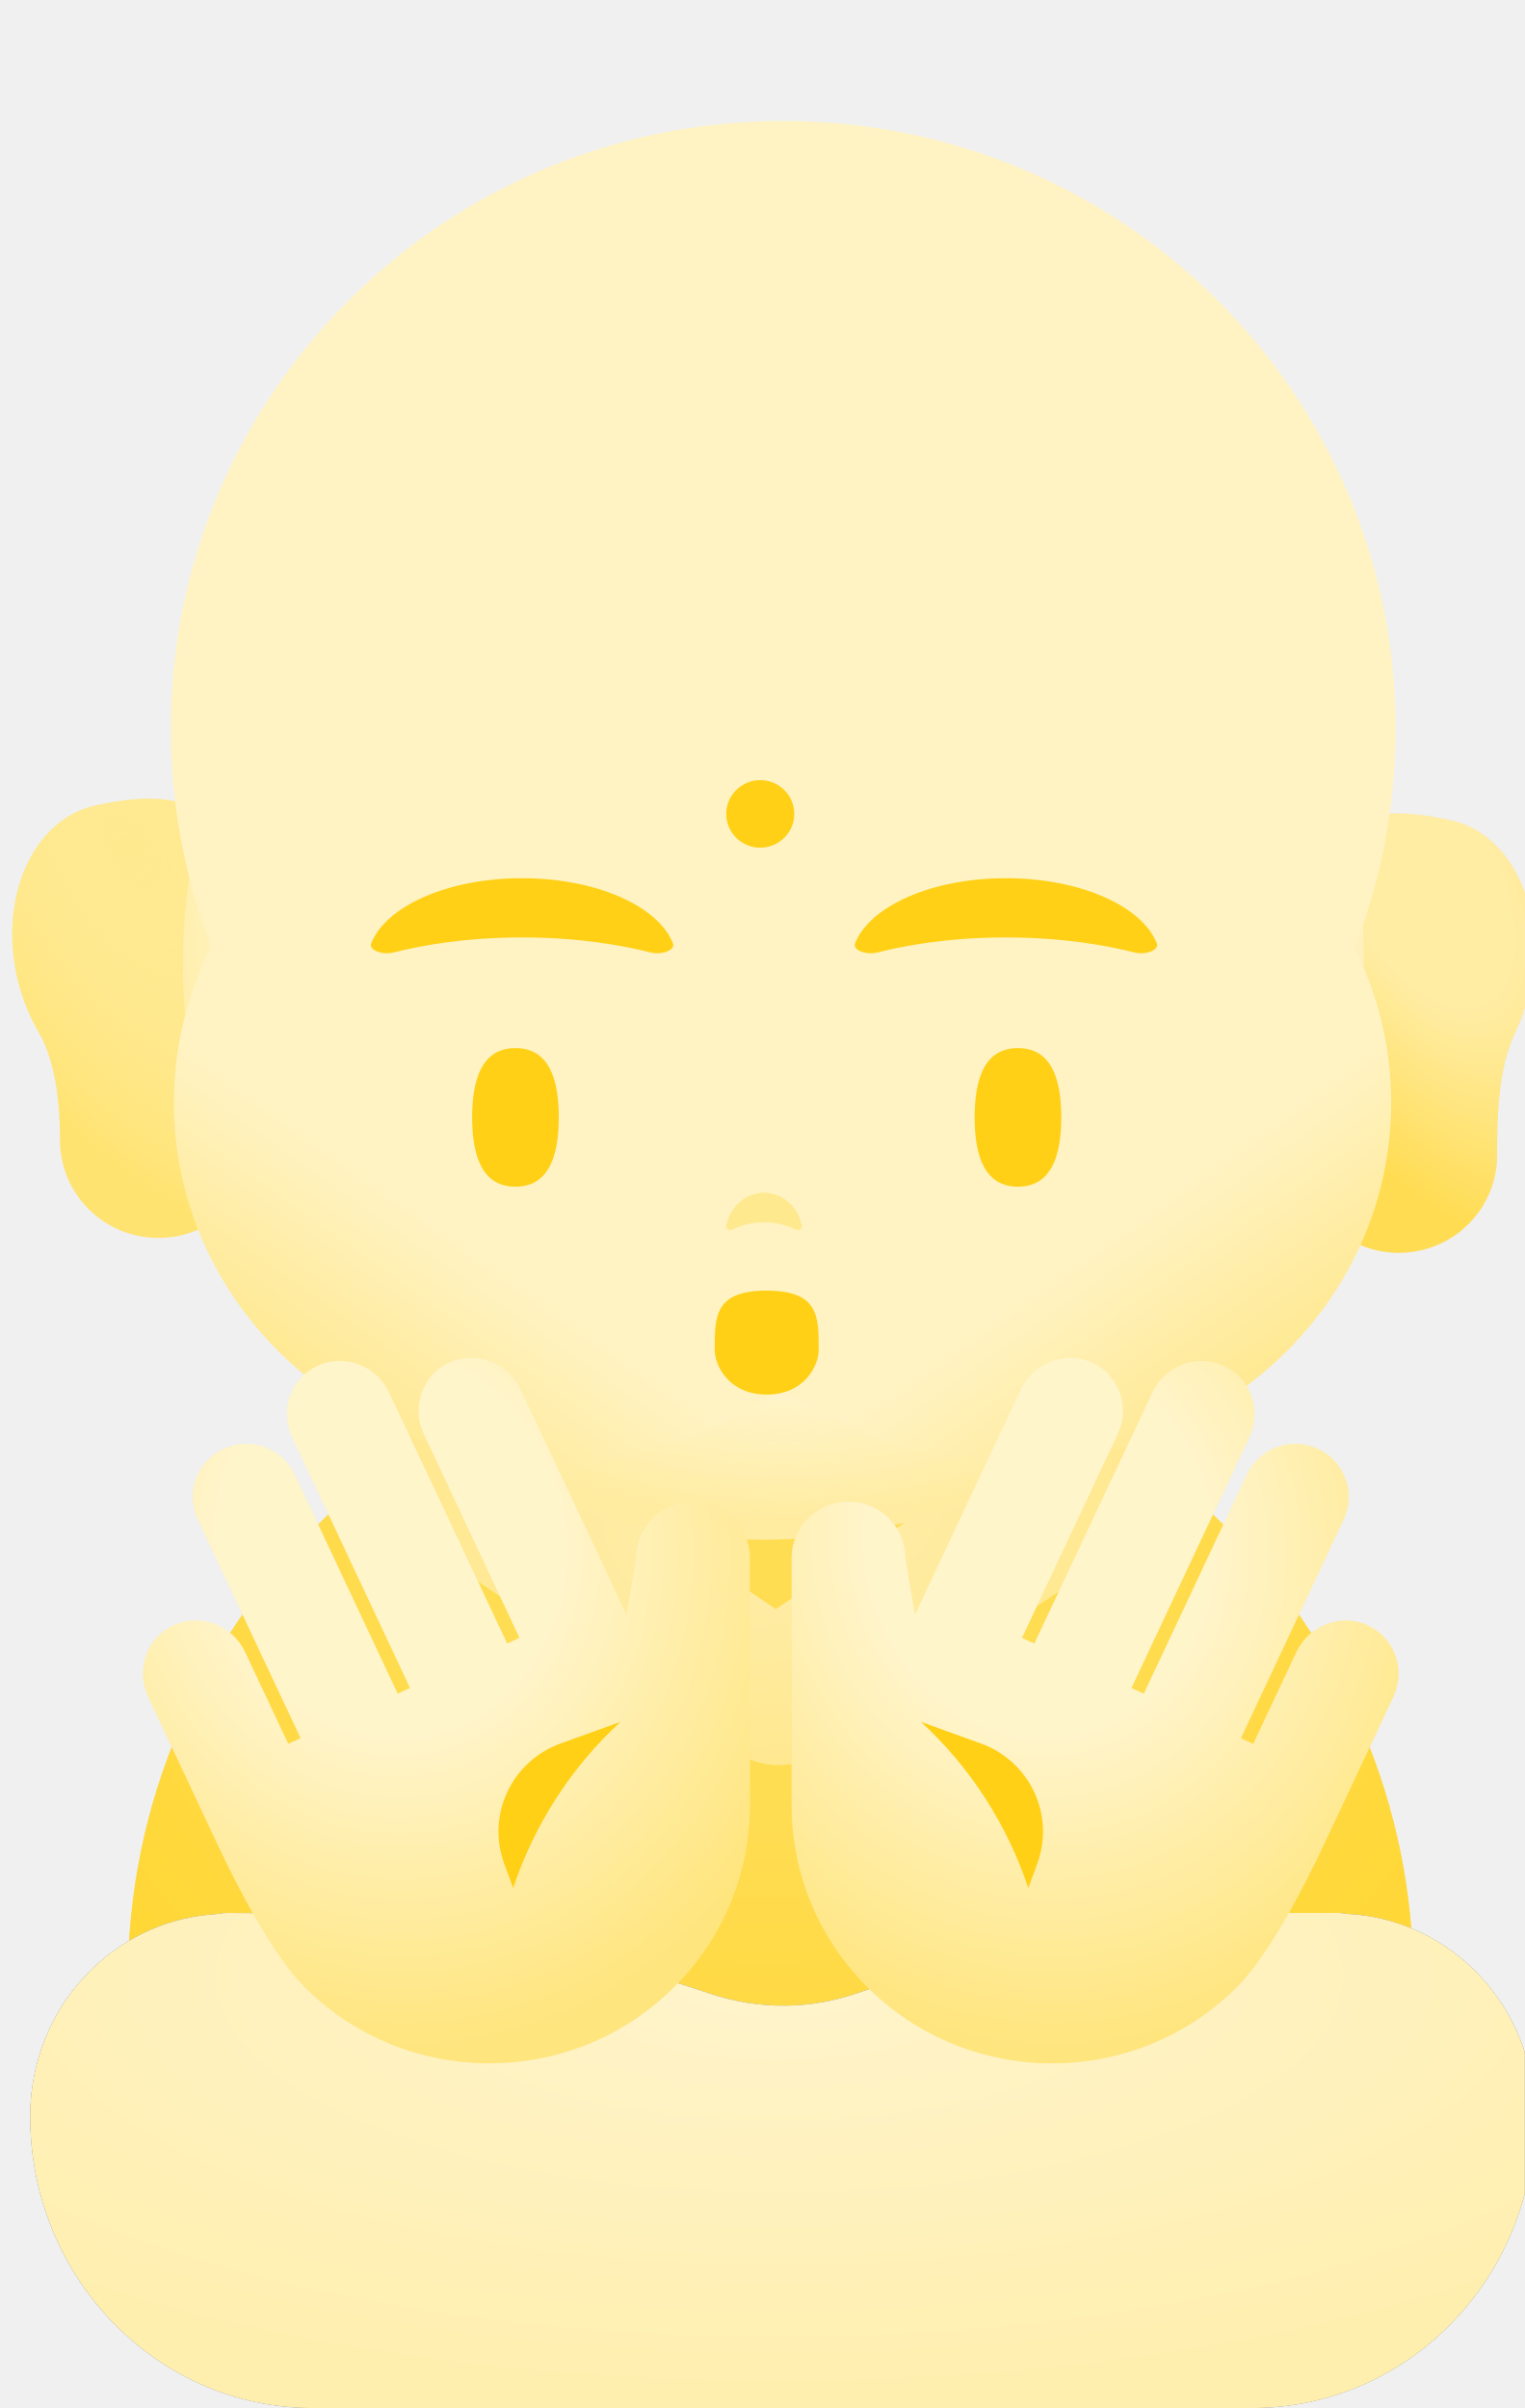
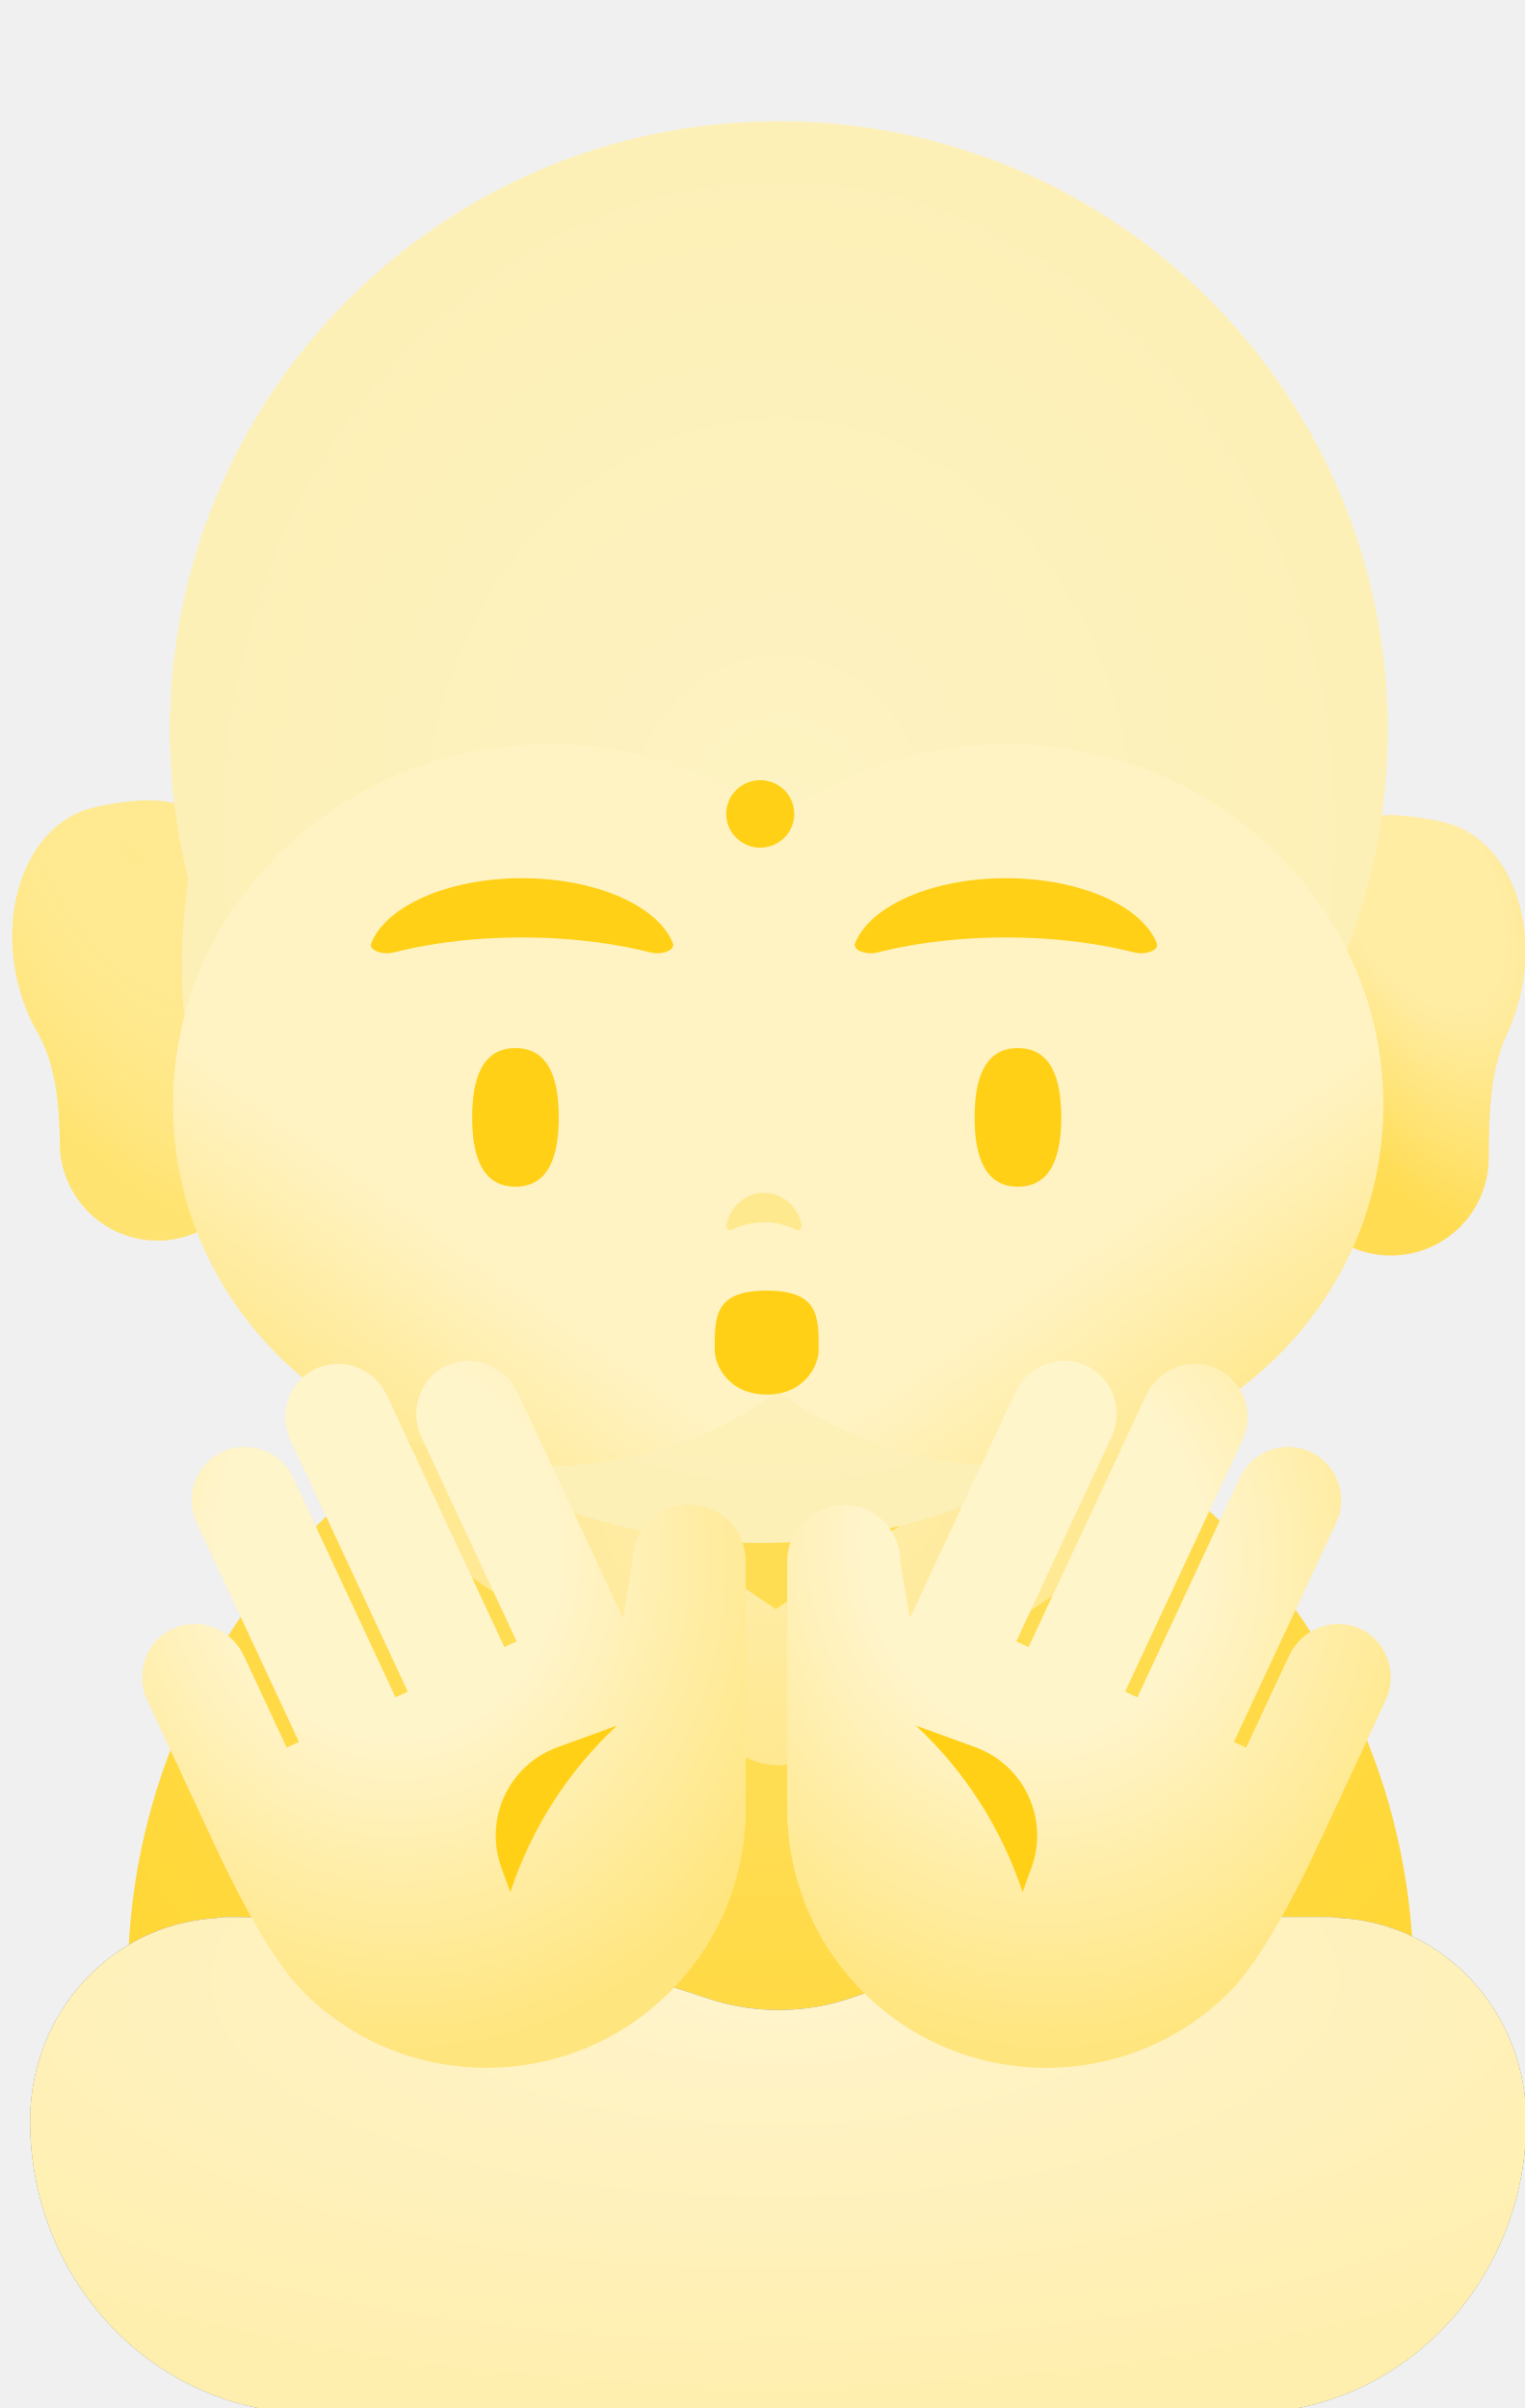
- <svg xmlns="http://www.w3.org/2000/svg" width="88" height="139" viewBox="0 0 88 139" fill="none">
-   <g id="ì ì Components">
-     <g id="ë¶ì²">
-       <g id="ë¶ì²_2">
-         <rect x="-162.5" y="-520.5" width="563" height="691" rx="4.5" stroke="#9747FF" stroke-dasharray="10 5" />
-         <g id="íì =ì°ë¦¼, ìì=ë- ¸ë">
-           <g id="art" clip-path="url(#clip0_260_4375)">
-             <g id="ë¶ì²_3">
-               <g id="Group 5">
-                 <g id="Rectangle 33">
-                   <path d="M7.38 114.342C7.38 93.853 23.989 77.244 44.477 77.244C64.966 77.244 81.575 93.853 81.575 114.342V130.187H7.38V114.342Z" fill="#FFD015" />
-                   <path d="M7.38 114.342C7.38 93.853 23.989 77.244 44.477 77.244C64.966 77.244 81.575 93.853 81.575 114.342V130.187H7.38V114.342Z" fill="url(#paint0_radial_260_4375)" fill-opacity="0.5" />
-                 </g>
-                 <g id="Union">
-                   <path d="M61.428 81.712C63.318 80.443 65.878 80.947 67.147 82.837C68.416 84.728 67.912 87.289 66.022 88.558L47.219 101.184C45.561 102.297 43.387 102.047 42.021 100.693C41.583 100.579 41.155 100.392 40.758 100.126L23.531 88.558C21.641 87.289 21.137 84.728 22.406 82.837C23.675 80.947 26.236 80.443 28.126 81.712L44.776 92.893L61.428 81.712Z" fill="#FFF5D0" />
-                   <path d="M61.428 81.712C63.318 80.443 65.878 80.947 67.147 82.837C68.416 84.728 67.912 87.289 66.022 88.558L47.219 101.184C45.561 102.297 43.387 102.047 42.021 100.693C41.583 100.579 41.155 100.392 40.758 100.126L23.531 88.558C21.641 87.289 21.137 84.728 22.406 82.837C23.675 80.947 26.236 80.443 28.126 81.712L44.776 92.893L61.428 81.712Z" fill="url(#paint1_radial_260_4375)" fill-opacity="0.5" />
-                 </g>
-                 <path id="Union_2" d="M76.784 48.502C78.435 46.458 81.506 46.87 83.738 47.355C87.269 48.124 89.295 52.534 88.263 57.206C88.072 58.068 87.791 58.878 87.436 59.622C86.465 61.66 86.401 64.427 86.401 66.685C86.401 69.794 83.862 72.314 80.728 72.314C77.596 72.314 75.056 69.794 75.056 66.685C75.056 63.997 75.552 60.645 75.266 57.972C75.145 56.847 75.206 55.644 75.476 54.424C75.855 52.705 75.824 49.692 76.784 48.502Z" fill="#FFDBE4" />
-                 <g id="Union_3">
-                   <path d="M76.784 48.502C78.435 46.458 81.506 46.87 83.738 47.355C87.269 48.124 89.295 52.534 88.263 57.206C88.072 58.068 87.791 58.878 87.436 59.622C86.465 61.66 86.401 64.427 86.401 66.685C86.401 69.794 83.862 72.314 80.728 72.314C77.596 72.314 75.056 69.794 75.056 66.685C75.056 63.997 75.552 60.645 75.266 57.972C75.145 56.847 75.206 55.644 75.476 54.424C75.855 52.705 75.824 49.692 76.784 48.502Z" fill="#FFE98F" />
-                   <path d="M76.784 48.502C78.435 46.458 81.506 46.87 83.738 47.355C87.269 48.124 89.295 52.534 88.263 57.206C88.072 58.068 87.791 58.878 87.436 59.622C86.465 61.66 86.401 64.427 86.401 66.685C86.401 69.794 83.862 72.314 80.728 72.314C77.596 72.314 75.056 69.794 75.056 66.685C75.056 63.997 75.552 60.645 75.266 57.972C75.145 56.847 75.206 55.644 75.476 54.424C75.855 52.705 75.824 49.692 76.784 48.502Z" fill="url(#paint2_radial_260_4375)" fill-opacity="0.5" />
-                 </g>
-                 <g id="Union_4">
-                   <path d="M5.498 46.497C7.73 46.011 10.802 45.599 12.452 47.644C13.412 48.834 13.381 51.847 13.761 53.565C13.961 54.471 14.046 55.367 14.027 56.228C13.964 59.167 14.813 62.886 14.813 65.826C14.813 68.935 12.273 71.456 9.14 71.456C6.007 71.456 3.468 68.935 3.468 65.826C3.468 63.775 3.237 61.306 2.205 59.533C1.657 58.591 1.232 57.517 0.973 56.348C-0.059 51.676 1.967 47.265 5.498 46.497Z" fill="#FFE98F" />
-                   <path d="M5.498 46.497C7.73 46.011 10.802 45.599 12.452 47.644C13.412 48.834 13.381 51.847 13.761 53.565C13.961 54.471 14.046 55.367 14.027 56.228C13.964 59.167 14.813 62.886 14.813 65.826C14.813 68.935 12.273 71.456 9.14 71.456C6.007 71.456 3.468 68.935 3.468 65.826C3.468 63.775 3.237 61.306 2.205 59.533C1.657 58.591 1.232 57.517 0.973 56.348C-0.059 51.676 1.967 47.265 5.498 46.497Z" fill="url(#paint3_radial_260_4375)" fill-opacity="0.5" />
-                 </g>
-                 <path id="Vector" d="M45.066 87.74C63.578 87.74 78.584 72.849 78.584 54.479C78.584 36.109 63.578 21.218 45.066 21.218C26.555 21.218 11.548 36.109 11.548 54.479C11.548 72.849 26.555 87.74 45.066 87.74Z" fill="url(#paint4_linear_260_4375)" />
-                 <g id="Vector_2">
-                   <path d="M44.91 88.01C63.573 88.01 78.702 73.312 78.702 55.181C78.702 37.05 63.573 22.352 44.91 22.352C26.247 22.352 11.118 37.05 11.118 55.181C11.118 73.312 26.247 88.01 44.91 88.01Z" fill="#FFF5CD" />
-                   <path d="M44.91 88.01C63.573 88.01 78.702 73.312 78.702 55.181C78.702 37.05 63.573 22.352 44.91 22.352C26.247 22.352 11.118 37.05 11.118 55.181C11.118 73.312 26.247 88.01 44.91 88.01Z" fill="url(#paint5_radial_260_4375)" fill-opacity="0.5" />
-                 </g>
-                 <g id="Vector_3">
-                   <path d="M44.079 88.874C62.59 88.874 77.597 73.983 77.597 55.613C77.597 37.243 62.59 22.352 44.079 22.352C25.567 22.352 10.56 37.243 10.56 55.613C10.56 73.983 25.567 88.874 44.079 88.874Z" fill="#FFF5CD" />
-                   <path d="M44.079 88.874C62.59 88.874 77.597 73.983 77.597 55.613C77.597 37.243 62.59 22.352 44.079 22.352C25.567 22.352 10.56 37.243 10.56 55.613C10.56 73.983 25.567 88.874 44.079 88.874Z" fill="url(#paint6_radial_260_4375)" fill-opacity="0.5" />
-                 </g>
-                 <path id="Vector_4" d="M31.854 84.439C43.904 84.439 53.673 75.133 53.673 63.654C53.673 52.175 43.904 42.869 31.854 42.869C19.805 42.869 10.036 52.175 10.036 63.654C10.036 75.133 19.805 84.439 31.854 84.439Z" fill="url(#paint7_linear_260_4375)" />
-                 <path id="Vector_5" d="M58.474 84.439C70.523 84.439 80.292 75.133 80.292 63.654C80.292 52.175 70.523 42.869 58.474 42.869C46.424 42.869 36.655 52.175 36.655 63.654C36.655 75.133 46.424 84.439 58.474 84.439Z" fill="url(#paint8_linear_260_4375)" />
-                 <path id="Vector_6" d="M45.202 77.134C64.723 77.134 80.548 61.431 80.548 42.06C80.548 22.688 64.723 6.985 45.202 6.985C25.681 6.985 9.856 22.688 9.856 42.06C9.856 61.431 25.681 77.134 45.202 77.134Z" fill="#FFF3C3" />
-                 <path id="Vector 1" d="M24.953 103.281C24.085 103.281 23.868 110.803 23.868 114.564L25.821 118.035C25.893 113.117 25.821 103.281 24.953 103.281Z" fill="#FFADC2" />
-                 <path id="Vector 2" d="M65.759 103.281C66.627 103.281 66.844 110.803 66.844 114.564L64.891 118.035C64.819 113.117 64.891 103.281 65.759 103.281Z" fill="#FFADC2" />
-                 <g id="Vector_45">
-                   <path d="M74.013 110.42C66.715 110.42 59.467 111.63 52.564 113.999L49.452 115.067C46.751 115.993 43.837 116.014 41.124 115.129L39.452 114.582C31.025 111.827 22.215 110.424 13.349 110.424H13.113C12.858 110.424 12.618 110.485 12.366 110.501C6.443 110.906 1.745 115.943 1.745 122.162C1.745 131.462 9.045 139 18.05 139H72.277C81.282 139 88.582 131.462 88.582 122.162C88.582 115.887 83.8 110.804 77.802 110.482C77.604 110.473 77.415 110.42 77.214 110.42H74.016H74.013Z" fill="#4E5968" />
-                   <path d="M74.013 110.42C66.715 110.42 59.467 111.63 52.564 113.999L49.452 115.067C46.751 115.993 43.837 116.014 41.124 115.129L39.452 114.582C31.025 111.827 22.215 110.424 13.349 110.424H13.113C12.858 110.424 12.618 110.485 12.366 110.501C6.443 110.906 1.745 115.943 1.745 122.162C1.745 131.462 9.045 139 18.05 139H72.277C81.282 139 88.582 131.462 88.582 122.162C88.582 115.887 83.8 110.804 77.802 110.482C77.604 110.473 77.415 110.42 77.214 110.42H74.016H74.013Z" fill="#FFF5CD" />
-                   <path d="M74.013 110.42C66.715 110.42 59.467 111.63 52.564 113.999L49.452 115.067C46.751 115.993 43.837 116.014 41.124 115.129L39.452 114.582C31.025 111.827 22.215 110.424 13.349 110.424H13.113C12.858 110.424 12.618 110.485 12.366 110.501C6.443 110.906 1.745 115.943 1.745 122.162C1.745 131.462 9.045 139 18.05 139H72.277C81.282 139 88.582 131.462 88.582 122.162C88.582 115.887 83.8 110.804 77.802 110.482C77.604 110.473 77.415 110.42 77.214 110.42H74.016H74.013Z" fill="url(#paint47_radial_260_4375)" fill-opacity="0.5" />
-                 </g>
-                 <g id="Group 55">
-                   <g id="Group 56">
-                     <path id="Ellipse 38" d="M32.25 64.5C32.25 66.709 31.683 68.5 29.75 68.5C27.817 68.5 27.25 66.709 27.25 64.5C27.25 62.291 27.817 60.5 29.75 60.5C31.683 60.5 32.25 62.291 32.25 64.5Z" fill="#FFD015" />
-                     <path id="Ellipse 41" d="M61.25 64.5C61.25 66.709 60.683 68.5 58.75 68.5C56.817 68.5 56.25 66.709 56.25 64.5C56.25 62.291 56.817 60.5 58.75 60.5C60.683 60.5 61.25 62.291 61.25 64.5Z" fill="#FFD015" />
-                     <g id="Group 4">
-                       <path id="Vector_46" d="M45.943 70.99C46.114 71.077 46.311 70.924 46.273 70.731C46.062 69.657 45.167 68.85 44.096 68.85C43.025 68.85 42.13 69.657 41.919 70.731C41.881 70.924 42.078 71.077 42.249 70.99C42.623 70.799 43.259 70.559 44.096 70.559C44.932 70.559 45.569 70.799 45.943 70.99Z" fill="#FFE98F" />
-                       <path id="Vector_47" d="M43.878 48.931C44.962 48.931 45.841 48.058 45.841 46.982C45.841 45.906 44.962 45.033 43.878 45.033C42.793 45.033 41.914 45.906 41.914 46.982C41.914 48.058 42.793 48.931 43.878 48.931Z" fill="#FFD015" />
-                       <path id="Vector_48" d="M37.52 54.974C38.205 55.149 38.992 54.842 38.84 54.455C37.994 52.307 34.416 50.694 30.132 50.694C25.847 50.694 22.269 52.307 21.424 54.455C21.271 54.842 22.058 55.149 22.744 54.974C24.238 54.593 26.784 54.113 30.132 54.113C33.476 54.113 36.025 54.593 37.52 54.974Z" fill="#FFD015" />
-                       <path id="Vector_49" d="M65.445 54.974C66.13 55.149 66.918 54.842 66.766 54.455C65.92 52.307 62.342 50.694 58.057 50.694C53.773 50.694 50.195 52.307 49.349 54.455C49.197 54.842 49.984 55.149 50.669 54.974C52.164 54.593 54.71 54.113 58.057 54.113C61.402 54.113 63.951 54.593 65.445 54.974Z" fill="#FFD015" />
-                     </g>
-                     <path id="Ellipse 40" d="M47.25 77.929C47.25 78.822 46.434 80.5 44.25 80.5C42.067 80.5 41.25 78.822 41.25 77.929C41.25 76.035 41.209 74.5 44.25 74.5C47.291 74.5 47.25 76.035 47.25 77.929Z" fill="#FFD015" />
-                   </g>
-                 </g>
-               </g>
-               <g id="Group">
-                 <g id="Vector_50">
-                   <path d="M78.949 93.826C77.406 93.112 75.556 93.806 74.819 95.375L72.332 100.667L71.613 100.338L77.549 87.707C78.27 86.174 77.603 84.351 76.06 83.635C74.516 82.922 72.682 83.587 71.961 85.12L66.016 97.771L65.296 97.442L72.098 82.965C72.834 81.399 72.18 79.551 70.636 78.838C69.093 78.124 67.246 78.814 66.51 80.38L59.697 94.877L58.978 94.548L64.505 82.787C65.24 81.221 64.586 79.374 63.043 78.66C61.5 77.946 59.652 78.636 58.916 80.202C58.916 80.202 58.916 80.204 58.916 80.206L52.807 93.209L52.25 89.936C52.25 88.138 50.781 86.679 48.97 86.679C47.158 86.679 45.69 88.136 45.69 89.936V104.185C45.69 108.003 47.157 111.821 50.093 114.735C55.964 120.561 65.485 120.561 71.356 114.735C73.183 112.921 75.163 109.123 76.437 106.414C76.658 105.945 76.904 105.418 77.134 104.929L77.221 104.746C77.341 104.491 77.451 104.257 77.549 104.047L80.407 97.962C81.145 96.391 80.492 94.539 78.949 93.826Z" fill="#FFEA96" />
-                   <path d="M78.949 93.826C77.406 93.112 75.556 93.806 74.819 95.375L72.332 100.667L71.613 100.338L77.549 87.707C78.27 86.174 77.603 84.351 76.06 83.635C74.516 82.922 72.682 83.587 71.961 85.12L66.016 97.771L65.296 97.442L72.098 82.965C72.834 81.399 72.18 79.551 70.636 78.838C69.093 78.124 67.246 78.814 66.51 80.38L59.697 94.877L58.978 94.548L64.505 82.787C65.24 81.221 64.586 79.374 63.043 78.66C61.5 77.946 59.652 78.636 58.916 80.202C58.916 80.202 58.916 80.204 58.916 80.206L52.807 93.209L52.25 89.936C52.25 88.138 50.781 86.679 48.97 86.679C47.158 86.679 45.69 88.136 45.69 89.936V104.185C45.69 108.003 47.157 111.821 50.093 114.735C55.964 120.561 65.485 120.561 71.356 114.735C73.183 112.921 75.163 109.123 76.437 106.414C76.658 105.945 76.904 105.418 77.134 104.929L77.221 104.746C77.341 104.491 77.451 104.257 77.549 104.047L80.407 97.962C81.145 96.391 80.492 94.539 78.949 93.826Z" fill="url(#paint48_radial_260_4375)" fill-opacity="0.5" />
-                 </g>
-                 <g id="Vector_51">
-                   <path d="M39.997 86.677C38.185 86.677 36.716 88.135 36.716 89.934L36.16 93.207L30.05 80.204C30.05 80.204 30.05 80.202 30.05 80.2C29.315 78.635 27.467 77.945 25.924 78.658C24.38 79.372 23.726 81.22 24.462 82.785L29.988 94.547L29.269 94.876L22.457 80.378C21.721 78.813 19.873 78.123 18.33 78.836C16.787 79.55 16.133 81.398 16.868 82.963L23.67 97.441L22.951 97.77L17.006 85.118C16.285 83.583 14.45 82.92 12.907 83.634C11.363 84.347 10.697 86.17 11.418 87.705L17.354 100.336L16.635 100.665L14.148 95.374C13.41 93.802 11.561 93.109 10.018 93.824C8.474 94.539 7.822 96.389 8.559 97.96L11.418 104.045C11.517 104.255 11.626 104.489 11.746 104.744L11.833 104.927C12.063 105.416 12.309 105.943 12.53 106.412C13.803 109.121 15.783 112.919 17.611 114.733C23.482 120.559 33.003 120.559 38.874 114.733C41.81 111.819 43.277 108.001 43.277 104.183V89.934C43.277 88.137 41.808 86.677 39.997 86.677Z" fill="#FFEA96" />
-                   <path d="M39.997 86.677C38.185 86.677 36.716 88.135 36.716 89.934L36.16 93.207L30.05 80.204C30.05 80.204 30.05 80.202 30.05 80.2C29.315 78.635 27.467 77.945 25.924 78.658C24.38 79.372 23.726 81.22 24.462 82.785L29.988 94.547L29.269 94.876L22.457 80.378C21.721 78.813 19.873 78.123 18.33 78.836C16.787 79.55 16.133 81.398 16.868 82.963L23.67 97.441L22.951 97.77L17.006 85.118C16.285 83.583 14.45 82.92 12.907 83.634C11.363 84.347 10.697 86.17 11.418 87.705L17.354 100.336L16.635 100.665L14.148 95.374C13.41 93.802 11.561 93.109 10.018 93.824C8.474 94.539 7.822 96.389 8.559 97.96L11.418 104.045C11.517 104.255 11.626 104.489 11.746 104.744L11.833 104.927C12.063 105.416 12.309 105.943 12.53 106.412C13.803 109.121 15.783 112.919 17.611 114.733C23.482 120.559 33.003 120.559 38.874 114.733C41.81 111.819 43.277 108.001 43.277 104.183V89.934C43.277 88.137 41.808 86.677 39.997 86.677Z" fill="url(#paint49_radial_260_4375)" fill-opacity="0.5" />
-                 </g>
-                 <path id="Vector_52" d="M35.814 99.393L32.356 100.642C29.529 101.663 28.07 104.766 29.099 107.572L29.617 108.987C30.831 105.35 32.941 102.032 35.814 99.393Z" fill="#FFD015" />
-                 <path id="Vector_53" d="M53.152 99.393L56.61 100.642C59.438 101.663 60.896 104.766 59.867 107.572L59.349 108.987C58.136 105.35 56.025 102.032 53.152 99.393Z" fill="#FFD015" />
-               </g>
-             </g>
-           </g>
-         </g>
+ <svg xmlns="http://www.w3.org/2000/svg" fill="none" height="139" viewBox="0 0 88 139" width="88">
+   <g transform="matrix(0.501088 0 0 0.501088 0.7052 6.998)">
+     <path d="M13.32 214.222C13.32 173.334 46.467 140.188 87.355 140.188C128.244 140.188 161.39 173.334 161.39 214.222V245.844H13.32V214.222Z" fill="#FFD015" id="Vector" />
+     <path d="M13.32 214.222C13.32 173.334 46.467 140.188 87.355 140.188C128.244 140.188 161.39 173.334 161.39 214.222V245.844H13.32V214.222Z" fill="url(#paint0_radial_0_4)" fill-opacity="0.5" id="Vector_2" />
+     <path d="M121.182 149.105C124.954 146.572 130.064 147.577 132.596 151.349C135.128 155.122 134.124 160.234 130.352 162.767L92.824 187.964C89.516 190.186 85.176 189.686 82.451 186.984C81.577 186.757 80.724 186.383 79.932 185.851L45.553 162.767C41.781 160.234 40.775 155.122 43.307 151.349C45.839 147.577 50.951 146.572 54.723 149.105L87.951 171.417L121.182 149.105Z" fill="#FFF5D0" id="Vector_3" />
+     <path d="M121.182 149.105C124.954 146.572 130.064 147.577 132.596 151.349C135.128 155.122 134.124 160.234 130.352 162.767L92.824 187.964C89.516 190.186 85.176 189.686 82.451 186.984C81.577 186.757 80.724 186.383 79.932 185.851L45.553 162.767C41.781 160.234 40.775 155.122 43.307 151.349C45.839 147.577 50.951 146.572 54.723 149.105L87.951 171.417L121.182 149.105Z" fill="url(#paint1_radial_0_4)" fill-opacity="0.5" id="Vector_4" />
+     <path d="M150.967 83.035C154.242 78.947 160.337 79.771 164.766 80.742C171.772 82.279 175.793 91.099 173.744 100.443C173.368 102.161 172.811 103.776 172.111 105.26C170.181 109.349 170.051 114.88 170.051 119.402C170.051 125.62 165.01 130.66 158.793 130.66C152.576 130.66 147.537 125.62 147.537 119.402C147.537 114.023 148.522 107.33 147.953 101.98C147.713 99.729 147.833 97.322 148.369 94.879C149.123 91.441 149.061 85.415 150.967 83.035Z" fill="#FFDBE4" id="Vector_5" />
+     <path d="M88.028 161.512C124.761 161.512 154.54 131.729 154.54 94.989C154.54 58.25 124.761 28.467 88.028 28.467C51.294 28.467 21.516 58.25 21.516 94.989C21.516 131.729 51.294 161.512 88.028 161.512Z" fill="url(#paint2_linear_0_4)" id="Vector_6" />
+     <path d="M87.719 162.051C124.753 162.051 154.775 132.655 154.775 96.393C154.775 60.131 124.753 30.734 87.719 30.734C50.686 30.734 20.664 60.131 20.664 96.393C20.664 132.655 50.686 162.051 87.719 162.051Z" fill="#FFF5CD" id="Vector_7" />
+     <path d="M87.719 162.051C124.753 162.051 154.775 132.655 154.775 96.393C154.775 60.131 124.753 30.734 87.719 30.734C50.686 30.734 20.664 60.131 20.664 96.393C20.664 132.655 50.686 162.051 87.719 162.051Z" fill="url(#paint3_radial_0_4)" fill-opacity="0.5" id="Vector_8" />
+     <path d="M48.39 192.148C46.658 192.148 46.225 207.16 46.225 214.666L50.122 221.594C50.266 211.778 50.122 192.148 48.39 192.148Z" fill="#FFADC2" id="Vector_9" />
+     <path d="M129.827 192.148C131.559 192.148 131.992 207.16 131.992 214.666L128.095 221.594C127.951 211.778 128.095 192.148 129.827 192.148Z" fill="#FFADC2" id="Vector_10" />
+     <path d="M145.469 206.872C130.988 206.872 116.609 209.288 102.924 214.022L96.732 216.166C91.372 218.016 85.59 218.06 80.206 216.29L77.203 215.3C60.274 209.722 42.447 206.878 24.622 206.878C24.116 206.878 23.64 207.002 23.141 207.034C11.386 207.844 2.064 217.918 2.064 230.356C2.064 248.954 16.549 264.03 34.419 264.03H142.025C159.895 264.03 174.38 248.954 174.38 230.356C174.38 217.806 164.891 207.64 152.988 206.996C152.596 206.978 152.221 206.872 151.822 206.872H145.475H145.469Z" fill="#4E5968" id="Vector_11" />
+     <path d="M145.469 206.872C130.988 206.872 116.609 209.288 102.924 214.022L96.732 216.166C91.372 218.016 85.59 218.06 80.206 216.29L77.203 215.3C60.274 209.722 42.447 206.878 24.622 206.878C24.116 206.878 23.64 207.002 23.141 207.034C11.386 207.844 2.064 217.918 2.064 230.356C2.064 248.954 16.549 264.03 34.419 264.03H142.025C159.895 264.03 174.38 248.954 174.38 230.356C174.38 217.806 164.891 207.64 152.988 206.996C152.596 206.978 152.221 206.872 151.822 206.872H145.475H145.469Z" fill="#FFF5CD" id="Vector_12" />
+     <path d="M145.469 206.872C130.988 206.872 116.609 209.288 102.924 214.022L96.732 216.166C91.372 218.016 85.59 218.06 80.206 216.29L77.203 215.3C60.274 209.722 42.447 206.878 24.622 206.878C24.116 206.878 23.64 207.002 23.141 207.034C11.386 207.844 2.064 217.918 2.064 230.356C2.064 248.954 16.549 264.03 34.419 264.03H142.025C159.895 264.03 174.38 248.954 174.38 230.356C174.38 217.806 164.891 207.64 152.988 206.996C152.596 206.978 152.221 206.872 151.822 206.872H145.475H145.469Z" fill="url(#paint4_radial_0_4)" fill-opacity="0.5" id="Vector_13" />
+     <path d="M150.967 83.035C154.242 78.947 160.337 79.771 164.766 80.742C171.772 82.279 175.793 91.099 173.744 100.443C173.368 102.161 172.811 103.776 172.111 105.26C170.181 109.349 170.051 114.88 170.051 119.402C170.051 125.62 165.01 130.66 158.793 130.66C152.576 130.66 147.537 125.62 147.537 119.402C147.537 114.023 148.522 107.33 147.953 101.98C147.713 99.729 147.833 97.322 148.369 94.879C149.123 91.441 149.061 85.415 150.967 83.035Z" fill="#FFE98F" id="Vector_14" />
+     <path d="M150.967 83.035C154.242 78.947 160.337 79.771 164.766 80.742C171.772 82.279 175.793 91.099 173.744 100.443C173.368 102.161 172.811 103.776 172.111 105.26C170.181 109.349 170.051 114.88 170.051 119.402C170.051 125.62 165.01 130.66 158.793 130.66C152.576 130.66 147.537 125.62 147.537 119.402C147.537 114.023 148.522 107.33 147.953 101.98C147.713 99.729 147.833 97.322 148.369 94.879C149.123 91.441 149.061 85.415 150.967 83.035Z" fill="url(#paint5_radial_0_4)" fill-opacity="0.5" id="Vector_15" />
+     <path d="M9.511 79.026C13.94 78.054 20.037 77.229 23.312 81.319C25.218 83.699 25.154 89.725 25.907 93.162C26.305 94.978 26.474 96.774 26.436 98.5C26.307 104.379 27.995 111.803 27.995 117.684C27.995 123.902 22.956 128.943 16.739 128.944C10.523 128.944 5.482 123.902 5.482 117.684C5.482 113.575 5.017 108.64 2.966 105.079C1.884 103.199 1.043 101.057 0.532 98.727C-1.516 89.383 2.504 80.562 9.511 79.026Z" fill="#FFE98F" id="Vector_16" />
+     <path d="M9.511 79.026C13.94 78.054 20.037 77.229 23.312 81.319C25.218 83.699 25.154 89.725 25.907 93.162C26.305 94.978 26.474 96.774 26.436 98.5C26.307 104.379 27.995 111.803 27.995 117.684C27.995 123.902 22.956 128.943 16.739 128.944C10.523 128.944 5.482 123.902 5.482 117.684C5.482 113.575 5.017 108.64 2.966 105.079C1.884 103.199 1.043 101.057 0.532 98.727C-1.516 89.383 2.504 80.562 9.511 79.026Z" fill="url(#paint6_radial_0_4)" fill-opacity="0.5" id="Vector_17" />
+     <path d="M88.297 0.002C127.033 0.002 158.436 31.408 158.436 70.15C158.436 80.15 156.337 89.659 152.566 98.268C152.026 134.541 122.465 163.779 86.068 163.779C49.335 163.779 19.557 133.997 19.557 97.258C19.557 93.895 19.808 90.59 20.289 87.361C18.9 81.854 18.158 76.089 18.158 70.15C18.158 31.408 49.561 0.002 88.297 0.002Z" fill="#FEF3C3" id="Vector_18" />
+     <path d="M88.297 0.002C127.033 0.002 158.436 31.408 158.436 70.15C158.436 80.15 156.337 89.659 152.566 98.268C152.026 134.541 122.465 163.779 86.068 163.779C49.335 163.779 19.557 133.997 19.557 97.258C19.557 93.895 19.808 90.59 20.289 87.361C18.9 81.854 18.158 76.089 18.158 70.15C18.158 31.408 49.561 0.002 88.297 0.002Z" fill="url(#paint7_radial_0_4)" fill-opacity="0.3" id="Vector_19" />
+     <path d="M61.811 154.91C85.722 154.91 105.106 136.298 105.106 113.34C105.106 90.381 85.722 71.769 61.811 71.769C37.9 71.769 18.516 90.381 18.516 113.34C18.516 136.298 37.9 154.91 61.811 154.91Z" fill="url(#paint8_linear_0_4)" id="Vector_20" />
+     <path d="M114.633 154.91C138.544 154.91 157.928 136.298 157.928 113.34C157.928 90.381 138.544 71.769 114.633 71.769C90.722 71.769 71.338 90.381 71.338 113.34C71.338 136.298 90.722 154.91 114.633 154.91Z" fill="url(#paint9_linear_0_4)" id="Vector_21" />
+   </g>
+   <g id="Group 55">
+     <g id="Group 56">
+       <path d="M32.25 64.5C32.25 66.709 31.683 68.5 29.75 68.5C27.817 68.5 27.25 66.709 27.25 64.5C27.25 62.291 27.817 60.5 29.75 60.5C31.683 60.5 32.25 62.291 32.25 64.5Z" fill="#FFD015" id="Ellipse 38" />
+       <path d="M61.25 64.5C61.25 66.709 60.683 68.5 58.75 68.5C56.817 68.5 56.25 66.709 56.25 64.5C56.25 62.291 56.817 60.5 58.75 60.5C60.683 60.5 61.25 62.291 61.25 64.5Z" fill="#FFD015" id="Ellipse 41" />
+       <g id="Group 4">
+         <path d="M45.943 70.99C46.114 71.077 46.311 70.924 46.273 70.731C46.062 69.657 45.167 68.85 44.096 68.85C43.025 68.85 42.13 69.657 41.919 70.731C41.881 70.924 42.078 71.077 42.249 70.99C42.623 70.799 43.259 70.559 44.096 70.559C44.932 70.559 45.569 70.799 45.943 70.99Z" fill="#FFE98F" id="Vector_46" />
+         <path d="M43.878 48.931C44.962 48.931 45.841 48.058 45.841 46.982C45.841 45.906 44.962 45.033 43.878 45.033C42.793 45.033 41.914 45.906 41.914 46.982C41.914 48.058 42.793 48.931 43.878 48.931Z" fill="#FFD015" id="Vector_47" />
+         <path d="M37.52 54.974C38.205 55.149 38.992 54.842 38.84 54.455C37.994 52.307 34.416 50.694 30.132 50.694C25.847 50.694 22.269 52.307 21.424 54.455C21.271 54.842 22.058 55.149 22.744 54.974C24.238 54.593 26.784 54.113 30.132 54.113C33.476 54.113 36.025 54.593 37.52 54.974Z" fill="#FFD015" id="Vector_48" />
+         <path d="M65.445 54.974C66.13 55.149 66.918 54.842 66.766 54.455C65.92 52.307 62.342 50.694 58.057 50.694C53.773 50.694 50.195 52.307 49.349 54.455C49.197 54.842 49.984 55.149 50.669 54.974C52.164 54.593 54.71 54.113 58.057 54.113C61.402 54.113 63.951 54.593 65.445 54.974Z" fill="#FFD015" id="Vector_49" />
      </g>
+       <path d="M47.25 77.929C47.25 78.822 46.434 80.5 44.25 80.5C42.067 80.5 41.25 78.822 41.25 77.929C41.25 76.035 41.209 74.5 44.25 74.5C47.291 74.5 47.25 76.035 47.25 77.929Z" fill="#FFD015" id="Ellipse 40" />
    </g>
  </g>
+   <g transform="matrix(0.501088 0 0 0.501088 0.7052 6.998)">
+     <path d="M155.265 173.682C152.202 172.254 148.532 173.642 147.069 176.781L142.134 187.365L140.707 186.707L152.486 161.444C153.917 158.377 152.594 154.732 149.531 153.301C146.469 151.874 142.828 153.204 141.397 156.271L129.6 181.573L128.173 180.915L141.67 151.96C143.129 148.829 141.832 145.133 138.769 143.706C135.707 142.279 132.04 143.659 130.581 146.79L117.062 175.785L115.635 175.127L126.602 151.604C128.061 148.473 126.764 144.777 123.701 143.35C120.639 141.923 116.972 143.303 115.513 146.435C115.513 146.435 115.513 146.438 115.513 146.442L103.388 172.449L102.285 165.902C102.285 162.307 99.37 159.388 95.775 159.388C92.181 159.388 89.266 162.303 89.266 165.902V194.4C89.266 202.036 92.177 209.672 98.004 215.5C109.654 227.152 128.546 227.152 140.196 215.5C143.823 211.872 147.752 204.276 150.279 198.858C150.717 197.92 151.206 196.866 151.663 195.889L151.835 195.522C152.073 195.011 152.292 194.544 152.486 194.123L158.158 181.954C159.621 178.812 158.327 175.109 155.265 173.682Z" fill="#FFEA96" id="Vector_30" />
+     <path d="M155.265 173.682C152.202 172.254 148.532 173.642 147.069 176.781L142.134 187.365L140.707 186.707L152.486 161.444C153.917 158.377 152.594 154.732 149.531 153.301C146.469 151.874 142.828 153.204 141.397 156.271L129.6 181.573L128.173 180.915L141.67 151.96C143.129 148.829 141.832 145.133 138.769 143.706C135.707 142.279 132.04 143.659 130.581 146.79L117.062 175.785L115.635 175.127L126.602 151.604C128.061 148.473 126.764 144.777 123.701 143.35C120.639 141.923 116.972 143.303 115.513 146.435C115.513 146.435 115.513 146.438 115.513 146.442L103.388 172.449L102.285 165.902C102.285 162.307 99.37 159.388 95.775 159.388C92.181 159.388 89.266 162.303 89.266 165.902V194.4C89.266 202.036 92.177 209.672 98.004 215.5C109.654 227.152 128.546 227.152 140.196 215.5C143.823 211.872 147.752 204.276 150.279 198.858C150.717 197.92 151.206 196.866 151.663 195.889L151.835 195.522C152.073 195.011 152.292 194.544 152.486 194.123L158.158 181.954C159.621 178.812 158.327 175.109 155.265 173.682Z" fill="url(#paint10_radial_0_4)" fill-opacity="0.5" id="Vector_31" />
+     <path d="M77.967 159.385C74.373 159.385 71.458 162.3 71.458 165.899L70.354 172.446L58.23 146.439C58.23 146.439 58.23 146.435 58.23 146.432C56.771 143.3 53.104 141.92 50.042 143.347C46.979 144.774 45.681 148.47 47.141 151.601L58.108 175.124L56.681 175.782L43.162 146.788C41.702 143.656 38.036 142.276 34.973 143.703C31.911 145.13 30.613 148.826 32.073 151.957L45.57 180.912L44.143 181.57L32.346 156.268C30.915 153.198 27.274 151.871 24.211 153.298C21.149 154.725 19.826 158.371 21.257 161.441L33.036 186.704L31.609 187.362L26.674 176.778C25.211 173.636 21.541 172.248 18.478 173.679C15.416 175.11 14.122 178.809 15.585 181.951L21.257 194.12C21.454 194.541 21.67 195.008 21.907 195.519L22.08 195.886C22.536 196.863 23.025 197.917 23.464 198.855C25.991 204.272 29.92 211.87 33.546 215.496C45.196 227.148 64.089 227.148 75.739 215.496C81.566 209.67 84.477 202.034 84.477 194.397V165.899C84.477 162.304 81.562 159.385 77.967 159.385Z" fill="#FFEA96" id="Vector_32" />
+     <path d="M77.967 159.385C74.373 159.385 71.458 162.3 71.458 165.899L70.354 172.446L58.23 146.439C58.23 146.439 58.23 146.435 58.23 146.432C56.771 143.3 53.104 141.92 50.042 143.347C46.979 144.774 45.681 148.47 47.141 151.601L58.108 175.124L56.681 175.782L43.162 146.788C41.702 143.656 38.036 142.276 34.973 143.703C31.911 145.13 30.613 148.826 32.073 151.957L45.57 180.912L44.143 181.57L32.346 156.268C30.915 153.198 27.274 151.871 24.211 153.298C21.149 154.725 19.826 158.371 21.257 161.441L33.036 186.704L31.609 187.362L26.674 176.778C25.211 173.636 21.541 172.248 18.478 173.679C15.416 175.11 14.122 178.809 15.585 181.951L21.257 194.12C21.454 194.541 21.67 195.008 21.907 195.519L22.08 195.886C22.536 196.863 23.025 197.917 23.464 198.855C25.991 204.272 29.92 211.87 33.546 215.496C45.196 227.148 64.089 227.148 75.739 215.496C81.566 209.67 84.477 202.034 84.477 194.397V165.899C84.477 162.304 81.562 159.385 77.967 159.385Z" fill="url(#paint11_radial_0_4)" fill-opacity="0.5" id="Vector_33" />
+     <path d="M69.669 184.817L62.807 187.316C57.196 189.358 54.302 195.563 56.344 201.176L57.372 204.004C59.78 196.731 63.968 190.095 69.669 184.817Z" fill="#FFD015" id="Vector_34" />
+     <path d="M104.074 184.817L110.936 187.316C116.547 189.358 119.441 195.563 117.399 201.176L116.371 204.004C113.963 196.731 109.775 190.095 104.074 184.817Z" fill="#FFD015" id="Vector_35" />
+   </g>
  <defs>
-     <radialGradient id="paint0_radial_260_4375" cx="0" cy="0" r="1" gradientUnits="userSpaceOnUse" gradientTransform="translate(44.3063 89.3454) rotate(90) scale(40.8414 49.4285)">
+     <radialGradient cx="0" cy="0" gradientTransform="translate(87.014 164.338) rotate(90) scale(81.5068 98.6442)" gradientUnits="userSpaceOnUse" id="paint0_radial_0_4" r="1">
      <stop offset="0.401" stop-color="#FFE98F" />
      <stop offset="1" stop-color="#FFDC4F" />
    </radialGradient>
-     <radialGradient id="paint1_radial_260_4375" cx="0" cy="0" r="1" gradientTransform="matrix(-20.601 5.29627 3.92241 14.8695 44.8391 86.2661)" gradientUnits="userSpaceOnUse">
+     <radialGradient cx="0" cy="0" gradientTransform="matrix(-41.1128 10.5701 7.82786 29.676 88.0764 158.192)" gradientUnits="userSpaceOnUse" id="paint1_radial_0_4" r="1">
      <stop offset="0.023" stop-color="#FFE98F" />
      <stop offset="1" stop-color="#FFDC4F" />
    </radialGradient>
-     <radialGradient id="paint2_radial_260_4375" cx="0" cy="0" r="1" gradientTransform="matrix(1.8157e-07 19.053 -15.9408 -11.6142 81.6012 50.0135)" gradientUnits="userSpaceOnUse">
+     <linearGradient gradientUnits="userSpaceOnUse" id="paint2_linear_0_4" x1="88.028" x2="88.028" y1="28.467" y2="161.512">
+       <stop stop-color="#FFDBE4" />
+       <stop offset="1" stop-color="#FFCDD7" />
+     </linearGradient>
+     <radialGradient cx="0" cy="0" gradientTransform="matrix(6.91096e-06 67.9558 -72.177 -2.88528 87.4793 91.8518)" gradientUnits="userSpaceOnUse" id="paint3_radial_0_4" r="1">
+       <stop offset="0.12" stop-color="#FFF5CD" />
+       <stop offset="1" stop-color="#FEEEAA" />
+     </radialGradient>
+     <radialGradient cx="0" cy="0" gradientTransform="matrix(0.0359046 49.8098 -129.678 0.0831258 87.789 214.222)" gradientUnits="userSpaceOnUse" id="paint4_radial_0_4" r="1">
+       <stop stop-color="#FFF5CD" />
+       <stop offset="1" stop-color="#FFE98F" />
+     </radialGradient>
+     <radialGradient cx="0" cy="0" gradientTransform="matrix(3.60296e-07 38.106 -31.6318 -23.2284 160.526 86.0586)" gradientUnits="userSpaceOnUse" id="paint5_radial_0_4" r="1">
      <stop offset="0.369" stop-color="#FFF1B9" />
      <stop offset="1" stop-color="#FFD015" />
    </radialGradient>
-     <radialGradient id="paint3_radial_260_4375" cx="0" cy="0" r="1" gradientTransform="matrix(1.90097e-07 19.053 -16.6894 -11.6142 7.55702 49.1552)" gradientUnits="userSpaceOnUse">
+     <radialGradient cx="0" cy="0" gradientTransform="matrix(3.77216e-07 38.106 -33.1174 -23.2284 13.5977 84.342)" gradientUnits="userSpaceOnUse" id="paint6_radial_0_4" r="1">
      <stop stop-color="#FFF1B9" stop-opacity="0" />
      <stop offset="1" stop-color="#FFDD52" />
    </radialGradient>
-     <linearGradient id="paint4_linear_260_4375" x1="45.066" y1="21.218" x2="45.066" y2="87.74" gradientUnits="userSpaceOnUse">
-       <stop stop-color="#FFDBE4" />
-       <stop offset="1" stop-color="#FFCDD7" />
-     </linearGradient>
-     <radialGradient id="paint5_radial_260_4375" cx="0" cy="0" r="1" gradientTransform="matrix(3.48273e-06 33.9779 -36.3731 -1.44264 44.7892 52.9104)" gradientUnits="userSpaceOnUse">
-       <stop offset="0.12" stop-color="#FFF5CD" />
-       <stop offset="1" stop-color="#FEEEAA" />
+     <radialGradient cx="0" cy="0" gradientTransform="translate(88.2968 81.8896) rotate(90) scale(81.8896 70.1386)" gradientUnits="userSpaceOnUse" id="paint7_radial_0_4" r="1">
+       <stop stop-color="#FEF3C3" />
+       <stop offset="1" stop-color="#FEEA9B" />
    </radialGradient>
-     <radialGradient id="paint6_radial_260_4375" cx="0" cy="0" r="1" gradientTransform="matrix(3.45452e-06 34.4252 -36.0785 -1.46164 43.9588 53.3127)" gradientUnits="userSpaceOnUse">
-       <stop offset="0.771" stop-color="#FFDC4F" stop-opacity="0" />
-       <stop offset="1" stop-color="#FFDC4F" stop-opacity="0.7" />
-     </radialGradient>
-     <linearGradient id="paint7_linear_260_4375" x1="25.696" y1="70.897" x2="16.987" y2="83.185" gradientUnits="userSpaceOnUse">
+     <linearGradient gradientUnits="userSpaceOnUse" id="paint8_linear_0_4" x1="49.59" x2="32.128" y1="127.825" y2="152.272">
      <stop stop-color="#FFF3C3" />
      <stop offset="1" stop-color="#FFE685" />
    </linearGradient>
-     <linearGradient id="paint8_linear_260_4375" x1="64.632" y1="70.897" x2="73.341" y2="83.185" gradientUnits="userSpaceOnUse">
+     <linearGradient gradientUnits="userSpaceOnUse" id="paint9_linear_0_4" x1="126.854" x2="144.316" y1="127.825" y2="152.272">
      <stop stop-color="#FFF3C3" />
      <stop offset="1" stop-color="#FFE685" />
    </linearGradient>
-     <radialGradient id="paint47_radial_260_4375" cx="0" cy="0" r="1" gradientTransform="matrix(0.0180939 24.9049 -65.35 0.0415629 44.9454 114.095)" gradientUnits="userSpaceOnUse">
-       <stop stop-color="#FFF5CD" />
-       <stop offset="1" stop-color="#FFE98F" />
-     </radialGradient>
-     <radialGradient id="paint48_radial_260_4375" cx="0" cy="0" r="1" gradientTransform="matrix(3.12923 29.3117 -26.347 2.6452 60.0082 89.0966)" gradientUnits="userSpaceOnUse">
+     <radialGradient cx="0" cy="0" gradientTransform="matrix(6.2095 58.6234 -52.2818 5.2904 117.679 164.223)" gradientUnits="userSpaceOnUse" id="paint10_radial_0_4" r="1">
      <stop offset="0.378" stop-color="white" />
      <stop offset="1" stop-color="#FFE063" />
    </radialGradient>
-     <radialGradient id="paint49_radial_260_4375" cx="0" cy="0" r="1" gradientTransform="matrix(3.12923 29.3117 -26.347 2.6452 22.5746 89.0949)" gradientUnits="userSpaceOnUse">
+     <radialGradient cx="0" cy="0" gradientTransform="matrix(6.2095 58.6234 -52.2818 5.2904 43.3958 164.221)" gradientUnits="userSpaceOnUse" id="paint11_radial_0_4" r="1">
      <stop offset="0.378" stop-color="white" />
      <stop offset="1" stop-color="#FFE063" />
    </radialGradient>
-     <clipPath id="clip0_260_4375">
-       <rect width="88" height="139" fill="white" />
-     </clipPath>
  </defs>
</svg>
